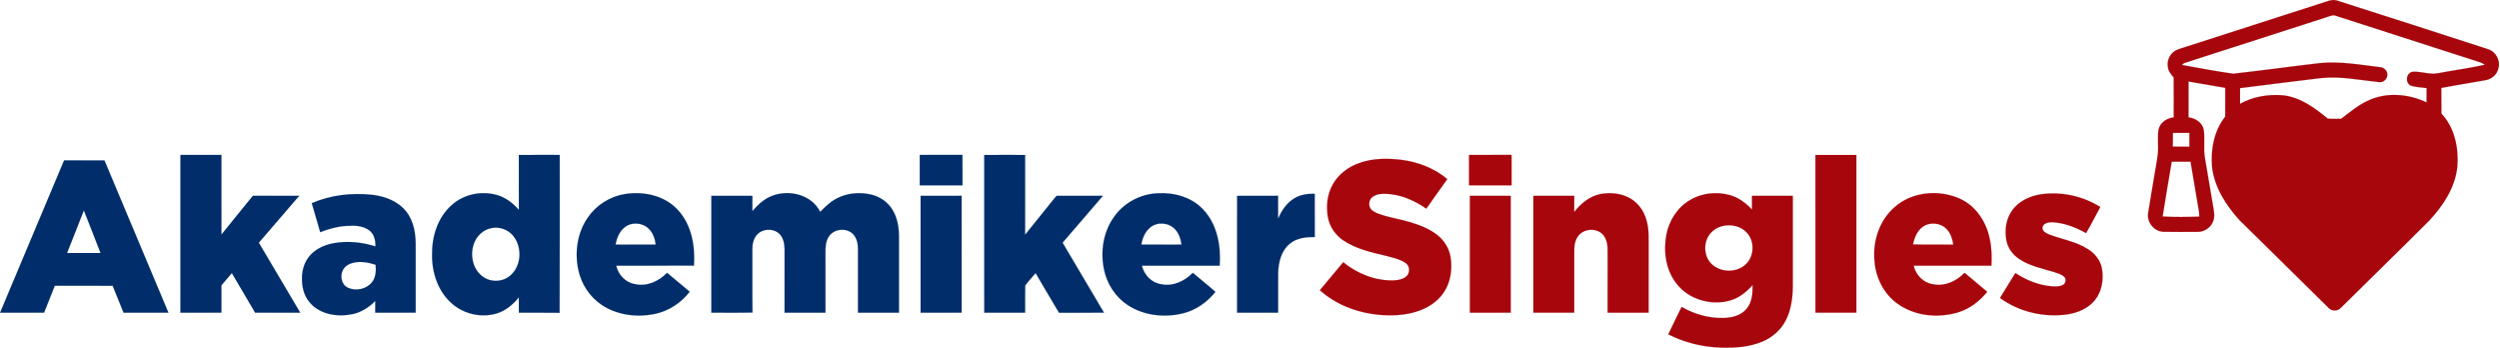
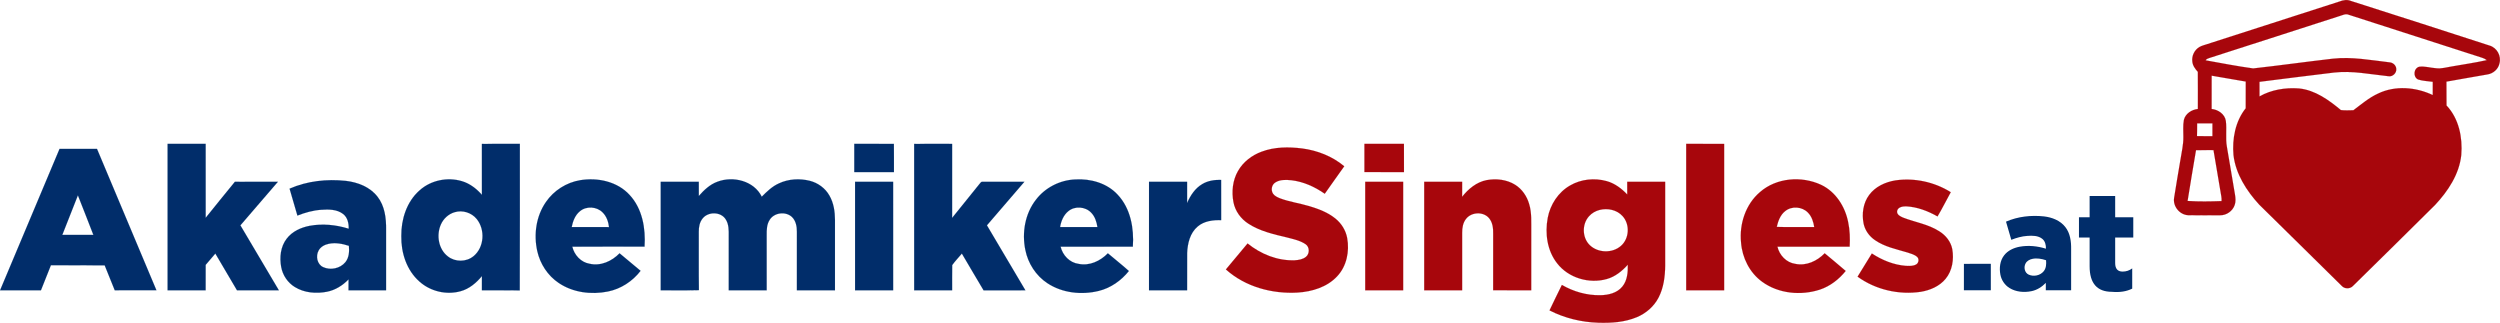
- <svg xmlns="http://www.w3.org/2000/svg" width="2179.321" height="303.134" viewBox="0 0 2179.321 303.134">
-   <g transform="translate(-168.0 0)">
-     <path fill="#A7060C" stroke="#A7060C" stroke-width=".094" stroke-miterlimit="10.43" d="M2196.69 1.403c3.44-1.39 7.3-1.99 10.83-.44 43.38 13.75 86.67 27.84 129.97 41.83 6.95 1.99 11.271 9.78 9.311 16.75-1.13 5.42-5.92 9.55-11.33 10.35-12.79 2.38-25.67 4.31-38.44 6.75.09 7.47-.05 14.93.08 22.4 11.61 12.27 15.19 30.08 13.85 46.47-1.9 18.08-12.44 33.88-24.56 46.88-25.5 25.48-51.36 50.61-77.01 75.95-2.71 3.05-7.94 3.11-10.66.08-25.89-25.44-51.66-51.01-77.59-76.4-11.85-12.98-21.93-28.59-24.04-46.39-1.32-15.31 1.69-31.7 11.46-43.95.06-8.37.03-16.75.04-25.12-10.68-1.86-21.35-3.71-32.03-5.52-.01 10.43 0 20.86-.02 31.29 6.11.61 12.39 4.78 13.34 11.21 1.01 8.03-.46 16.18.97 24.18 2.51 14.94 5.04 29.87 7.59 44.8.57 3.32.88 6.83-.279 10.06-1.94 5.58-7.61 9.6-13.521 9.52-10.05.04-20.1.14-30.14-.05-8.021-.37-14.51-8.43-13.15-16.37 1.76-11.7 3.94-23.35 5.82-35.03 1.09-7.36 3-14.65 2.86-22.13.09-5.29-.52-10.65.47-15.88 1.41-5.96 7.31-9.7 13.14-10.31.01-11.62.1-23.24-.04-34.86-2.49-2.79-4.93-5.99-5.17-9.87-.65-5.3 2.08-10.81 6.71-13.49 2.25-1.25 4.78-1.85 7.22-2.67 41.44-13.36 82.859-26.76 124.319-40.04zm-.179 13.71c-40.71 13.12-81.41 26.27-122.13 39.35-1.29.47-2.8.87-3.46 2.18 14.85 2.68 29.71 5.57 44.649 7.61 24.99-2.77 49.92-6.29 74.91-9.16 17.79-1.93 35.52 1.39 53.15 3.46 3.149.2 6.1 2.78 6.27 6.03.48 3.93-3.37 7.69-7.3 6.97-16.98-1.76-34-5.38-51.13-3.44-23.34 2.78-46.66 5.79-69.98 8.71-.03 4.57-.03 9.15.01 13.72 11.18-6.36 24.41-8.44 37.13-7.49 15.189 1.56 27.91 10.87 39.31 20.31 3.85.46 7.82.22 11.73.15 7.45-5.56 14.649-11.78 23.21-15.68 16.05-7.75 35.49-6.08 51.29 1.43-.03-4.15.02-8.3.02-12.45-4.57-.71-9.3-.73-13.71-2.16-5.09-2.29-4.31-10.7 1.12-12.01 5.33-.61 10.6 1.13 15.93 1.46 4.771.58 9.42-.89 14.101-1.62 11.1-1.99 22.29-3.54 33.3-6.02-1.29-.97-2.72-1.74-4.24-2.2-41.78-13.45-83.56-26.93-125.33-40.4-3.02-1.33-5.99.46-8.85 1.25zm-133.58 100.7c-.08 3.99.02 7.98-.12 11.97 4.83.17 9.67.02 14.52.1-.01-4.02-.01-8.05 0-12.07-4.81-.05-9.61-.05-14.4 0zm-1.04 25.15c-2.64 15.91-5.44 31.79-7.92 47.73 10.61.68 21.3.5 31.93.12.25-3.08-.56-6.1-1.02-9.11-2.22-12.93-4.36-25.86-6.561-38.79-5.479 0-10.96-.01-16.429.05z" />
-   </g>
+ <svg xmlns="http://www.w3.org/2000/svg" width="2347.321" height="303.134" viewBox="0 0 2347.321 303.134">
+   <path fill="#A7060C" stroke="#A7060C" stroke-width=".094" stroke-miterlimit="10.43" d="M2196.69 1.403c3.44-1.39 7.3-1.99 10.83-.44 43.38 13.75 86.67 27.84 129.97 41.83 6.95 1.99 11.271 9.78 9.311 16.75-1.13 5.42-5.92 9.55-11.33 10.35-12.79 2.38-25.67 4.31-38.44 6.75.09 7.47-.05 14.93.08 22.4 11.61 12.27 15.19 30.08 13.85 46.47-1.9 18.08-12.44 33.88-24.56 46.88-25.5 25.48-51.36 50.61-77.01 75.95-2.71 3.05-7.94 3.11-10.66.08-25.89-25.44-51.66-51.01-77.59-76.4-11.85-12.98-21.93-28.59-24.04-46.39-1.32-15.31 1.69-31.7 11.46-43.95.06-8.37.03-16.75.04-25.12-10.68-1.86-21.35-3.71-32.03-5.52-.01 10.43 0 20.86-.02 31.29 6.11.61 12.39 4.78 13.34 11.21 1.01 8.03-.46 16.18.97 24.18 2.51 14.94 5.04 29.87 7.59 44.8.57 3.32.88 6.83-.279 10.06-1.94 5.58-7.61 9.6-13.521 9.52-10.05.04-20.1.14-30.14-.05-8.021-.37-14.51-8.43-13.15-16.37 1.76-11.7 3.94-23.35 5.82-35.03 1.09-7.36 3-14.65 2.86-22.13.09-5.29-.52-10.65.47-15.88 1.41-5.96 7.31-9.7 13.14-10.31.01-11.62.1-23.24-.04-34.86-2.49-2.79-4.93-5.99-5.17-9.87-.65-5.3 2.08-10.81 6.71-13.49 2.25-1.25 4.78-1.85 7.22-2.67 41.44-13.36 82.859-26.76 124.319-40.04zm-.179 13.71c-40.71 13.12-81.41 26.27-122.13 39.35-1.29.47-2.8.87-3.46 2.18 14.85 2.68 29.71 5.57 44.649 7.61 24.99-2.77 49.92-6.29 74.91-9.16 17.79-1.93 35.52 1.39 53.15 3.46 3.149.2 6.1 2.78 6.27 6.03.48 3.93-3.37 7.69-7.3 6.97-16.98-1.76-34-5.38-51.13-3.44-23.34 2.78-46.66 5.79-69.98 8.71-.03 4.57-.03 9.15.01 13.72 11.18-6.36 24.41-8.44 37.13-7.49 15.189 1.56 27.91 10.87 39.31 20.31 3.85.46 7.82.22 11.73.15 7.45-5.56 14.649-11.78 23.21-15.68 16.05-7.75 35.49-6.08 51.29 1.43-.03-4.15.02-8.3.02-12.45-4.57-.71-9.3-.73-13.71-2.16-5.09-2.29-4.31-10.7 1.12-12.01 5.33-.61 10.6 1.13 15.93 1.46 4.771.58 9.42-.89 14.101-1.62 11.1-1.99 22.29-3.54 33.3-6.02-1.29-.97-2.72-1.74-4.24-2.2-41.78-13.45-83.56-26.93-125.33-40.4-3.02-1.33-5.99.46-8.85 1.25zm-133.58 100.7c-.08 3.99.02 7.98-.12 11.97 4.83.17 9.67.02 14.52.1-.01-4.02-.01-8.05 0-12.07-4.81-.05-9.61-.05-14.4 0zm-1.04 25.15c-2.64 15.91-5.44 31.79-7.92 47.73 10.61.68 21.3.5 31.93.12.25-3.08-.56-6.1-1.02-9.11-2.22-12.93-4.36-25.86-6.561-38.79-5.479 0-10.96-.01-16.429.05z" />
  <path fill="#012D6A" stroke="#012D6A" stroke-width=".094" stroke-miterlimit="10.43" d="M452.46 135.133c11.88-.12 23.76-.03 35.64-.05-.06 45.86.14 91.73-.1 137.58-11.84-.19-23.68-.02-35.52-.08-.01-4.46-.02-8.92.01-13.37-5.28 6.38-11.91 12.04-20.06 14.22-13.34 3.71-28.39.14-38.66-9.14-11.98-10.57-17.26-27.03-16.95-42.68-.18-15.68 5.03-32.18 17.05-42.78 10.56-9.61 26.18-12.78 39.78-8.74 7.45 2.18 13.77 7.08 18.83 12.85-.029-15.94.02-31.88-.02-47.81zm-25.47 64.07c-5.86 1.64-10.7 6.13-13.1 11.68-4.35 9.94-2.25 23.11 6.64 29.89 6.86 5.43 17.36 5.36 24.09-.24 10.15-8.26 11.12-24.99 2.96-34.94-4.83-5.94-13.239-8.6-20.59-6.39zm431.341-64.07c11.88-.11 23.77-.05 35.65-.03-.02 23.17.01 46.34-.01 69.51 8.57-10.66 17.24-21.25 25.76-31.95.77-.79 1.41-2.21 2.76-1.95 13.1-.03 26.2.01 39.31-.01-11.66 13.67-23.46 27.22-35.16 40.86 12.02 20.36 24.1 40.67 36.13 61.02-13.08.02-26.16-.05-39.24.03-6.9-11.45-13.59-23.03-20.41-34.54-3 3.63-6.34 7-9.06 10.83-.22 7.88-.01 15.78-.08 23.67-11.88.01-23.76.01-35.63 0-.02-45.81.03-91.62-.02-137.44z" />
  <path fill="#A7060C" stroke="#A7060C" stroke-width=".094" stroke-miterlimit="10.43" d="M1583.221 135.093c11.88-.02 23.75-.03 35.64.01-.02 45.82 0 91.65-.01 137.48h-35.62c-.01-45.83-.001-91.66-.01-137.49z" />
  <path fill="#012D6A" stroke="#012D6A" stroke-width=".094" stroke-miterlimit="10.43" d="M157.351 135.083c11.92-.01 23.83-.01 35.75 0 .01 23.15-.01 46.29.01 69.43 9.17-11.27 18.19-22.67 27.45-33.86 13.44.13 26.88.02 40.33.05-11.71 13.65-23.48 27.24-35.19 40.87 12.03 20.34 24.1 40.65 36.12 61-13.1.03-26.2 0-39.3.01-6.78-11.51-13.58-23.01-20.34-34.53-3.03 3.54-6.09 7.07-9.08 10.64-.01 7.97.02 15.93-.02 23.89-11.91-.01-23.82.01-35.73-.01 0-45.83-.01-91.66 0-137.49zm644.75 0c12.4-.03 24.8.04 37.19-.03.13 8.84.02 17.68.06 26.52-12.42.02-24.83.01-37.25 0 0-8.83-.01-17.66 0-26.49z" />
  <path fill="#A7060C" stroke="#A7060C" stroke-width=".094" stroke-miterlimit="10.43" d="M1281.101 135.083c12.37-.02 24.73.01 37.1-.01.05 8.83 0 17.66.03 26.49-12.38.04-24.76.01-37.13.02-.01-8.84-.01-17.67 0-26.5zm-96.641 7.38c12.16-4.62 25.51-4.65 38.25-3.05 14.32 1.88 28.31 7.39 39.44 16.69-6.21 8.53-12.13 17.26-18.3 25.81-9.29-6.51-19.97-11.36-31.3-12.7-5.08-.44-10.71-.81-15.16 2.13-3.45 2.16-4.33 7.2-2.11 10.53 1.561 2.25 4.19 3.37 6.65 4.39 8.7 3.27 17.98 4.5 26.87 7.16 8.91 2.61 17.88 5.93 25.15 11.87 5.59 4.55 9.61 11.02 10.93 18.13 2.31 12.57-.46 26.59-9.44 36.04-9.41 10.11-23.45 14.34-36.88 15.21-24.08 1.44-49.36-5.35-67.53-21.7 6.811-8.11 13.54-16.28 20.36-24.38 12.4 10.04 28.16 16.42 44.27 15.81 3.67-.23 7.61-.84 10.55-3.26 3.59-2.89 3.55-9.22-.34-11.85-5.16-3.51-11.43-4.76-17.36-6.33-12.5-2.97-25.43-5.85-36.36-12.95-7.12-4.56-12.47-11.92-14.03-20.28-1.83-9.82-.76-20.43 4.29-29.17 4.791-8.5 12.981-14.73 22.05-18.1z" />
  <path fill="#012D6A" stroke="#012D6A" stroke-width=".094" stroke-miterlimit="10.43" d="M55.891 139.833c11.73.01 23.47-.03 35.2.02 18.55 44.26 37.18 88.48 55.79 132.71-13.05.04-26.09.02-39.13.01-3.14-7.81-6.39-15.59-9.46-23.43-16.84-.12-33.68-.03-50.52-.05-3.1 7.83-6.21 15.66-9.34 23.49-12.79 0-25.58.01-38.36-.01 18.61-44.24 37.21-88.49 55.82-132.74zm17.25 43.55c-4.81 12.42-9.77 24.8-14.66 37.19 9.74.01 19.48.01 29.21 0-4.86-12.39-9.6-24.84-14.55-37.19zm471.56-14.18c16.41-2.7 34.93 1.17 46.45 13.84 12 12.9 15.15 31.47 14.03 48.5-22.61.1-45.23 0-67.85.05 1.87 7.86 8.09 14.72 16.25 16.05 10.43 2.44 20.96-2.39 28.14-9.82 6.57 5.5 13.18 10.96 19.74 16.47-7.55 9.8-18.51 16.98-30.68 19.41-15.63 3.14-32.84 1.01-46.21-8.05-10.27-6.87-17.44-17.9-20.11-29.91-3.48-15.63-1.07-32.9 8.2-46.16 7.37-10.74 19.2-18.24 32.04-20.38zm-.25 29.17c-4.48 3.65-6.58 9.31-7.68 14.82 11.69.04 23.38-.02 35.07.04-.59-5.07-2.35-10.24-6.1-13.85-5.511-5.55-15.31-6.11-21.29-1.01zm129.21-27.76c14.75-5.59 34.28-.82 41.58 14.08 4.8-4.81 9.77-9.67 16.07-12.48 8.97-4.25 19.49-4.79 29.06-2.44 7.63 1.96 14.5 6.93 18.37 13.84 4.02 6.9 5.21 15.04 5.23 22.91.01 22.02 0 44.04 0 66.05-11.91.01-23.83.01-35.75 0 0-18.33 0-36.67.01-55.01.04-4.94-.96-10.34-4.68-13.88-5.92-5.5-16.78-4.14-20.97 2.85-2.65 4.17-2.8 9.28-2.74 14.06.02 17.33.01 34.66.01 51.98-11.88.01-23.75.01-35.63 0 .01-16.99-.01-33.98.01-50.98.05-5.31.18-11.1-2.88-15.72-4.53-7.18-16.17-7.35-21.47-.98-2.98 3.49-3.87 8.25-3.79 12.72.11 18.27-.15 36.55.12 54.82-11.94.34-23.91.06-35.86.14 0-33.95-.01-67.91 0-101.86 11.92-.01 23.83-.01 35.75 0 .01 4.44-.03 8.87.03 13.31 4.879-5.55 10.43-10.86 17.53-13.41zm299 16.94c8.67-11.44 22.63-18.5 36.94-19.06 14.41-.86 29.77 3.41 39.77 14.27 12.2 12.9 15.47 31.66 14.28 48.81-22.62.03-45.23-.02-67.84.03 1.94 8.06 8.44 15.03 16.86 16.15 10.26 2.18 20.49-2.67 27.54-9.93 6.51 5.61 13.35 10.85 19.72 16.63-7.21 8.98-17.07 15.97-28.34 18.7-16.13 3.93-34.18 2-48.19-7.27-10.75-7.06-18.18-18.66-20.67-31.22-3.32-16.13-.331-33.96 9.93-47.11zm30.529 10.63c-4.59 3.65-6.94 9.39-7.86 15.04 11.69-.05 23.39.01 35.09-.03-.78-4.9-2.32-9.95-5.91-13.55-5.4-5.7-15.219-6.46-21.32-1.46zm125.701-25.36c5.29-3.19 11.58-4.07 17.67-3.91.08 12.59.02 25.18.03 37.77-7.66-.19-15.97.78-22.01 5.94-7.24 6.05-9.59 15.91-9.94 24.94-.1 11.67-.01 23.35-.04 35.02-11.92-.01-23.84.01-35.76-.01.02-33.95 0-67.91.01-101.86 11.91-.01 23.83 0 35.74-.01.01 6.66.02 13.32 0 19.98 3.059-7.05 7.5-13.91 14.3-17.86z" />
  <path fill="#A7060C" stroke="#A7060C" stroke-width=".094" stroke-miterlimit="10.43" d="M1372.831 184.793c5.78-7.38 13.52-13.78 22.93-15.65 9.07-1.67 18.99-.59 26.91 4.39 6.47 4.06 11 10.76 13.08 18.04 2.59 8.42 1.87 17.32 1.98 26-.01 18.33 0 36.67-.01 55.01-11.92-.01-23.84.02-35.75-.02.03-17.64-.02-35.28.02-52.92.12-5.07-.4-10.6-3.75-14.67-5.33-6.56-16.7-6.05-21.77.56-2.92 3.66-3.65 8.52-3.62 13.08-.01 17.99.01 35.98 0 53.97h-35.62c-.01-33.96-.01-67.92 0-101.87 11.87-.01 23.74-.01 35.62 0 0 4.69 0 9.39-.02 14.08zm101.41-10.65c10.24-5.97 22.92-7.23 34.28-4.09 7.57 2.08 14.01 6.94 19.34 12.57-.02-3.97-.02-7.94-.01-11.91 11.87-.01 23.75 0 35.62 0v78.86c-.13 10.15-1.45 20.6-6.16 29.72-4.29 8.39-11.8 14.9-20.45 18.5-11.39 4.77-23.99 5.6-36.2 5.21-15.85-.51-31.63-4.31-45.77-11.57 3.9-7.95 7.58-16.01 11.61-23.9 10.91 6.32 23.46 9.91 36.11 9.66 7.48-.1 15.69-2.02 20.63-8.08 4.74-5.71 5.32-13.49 5.15-20.6-5.33 5.98-11.84 11.26-19.68 13.45-16.62 4.71-36.08-.95-46.71-14.8-9.33-11.86-11.5-28.01-8.79-42.53 2.33-12.5 9.88-24.16 21.03-30.49zm27.759 22.93c-3.82.95-7.38 2.97-10 5.91-6.83 7.45-6.58 20.36.83 27.34 7.72 7.31 21.06 7.59 29.08.59 7.99-6.86 8.67-20.41 1.5-28.09-5.269-5.84-13.959-7.61-21.41-5.75zm150.48-16.7c15.42-13.53 38.95-15.35 57.24-6.91 13.75 6.44 22.65 20.38 25.53 34.98 1.65 7.59 1.83 15.4 1.44 23.14-22.61.01-45.22-.02-67.83.01 1.87 8.07 8.41 15 16.8 16.16 10.27 2.18 20.53-2.65 27.59-9.94 6.54 5.57 13.28 10.92 19.73 16.59-6.31 7.82-14.52 14.24-24.11 17.47-17.85 5.84-38.87 3.92-54.28-7.29-11.79-8.49-18.811-22.59-19.86-36.95-1.719-17.32 4.3-35.81 17.75-47.26zm23.681 17.84c-4.61 3.6-6.66 9.35-7.93 14.85 11.73.33 23.47.06 35.22.13-.77-4.91-2.32-9.95-5.9-13.56-5.441-5.71-15.271-6.43-21.39-1.42zm103.299-28.8c17.93-2.65 36.82 1.41 52.17 11.05-4.18 7.56-8.02 15.32-12.43 22.75-9.04-5.13-19.14-9.01-29.61-9.49-3.26-.06-8.1.81-8.41 4.84-.11 3.2 3.23 4.7 5.7 5.78 11.33 4.37 23.75 6.2 34.09 12.92 5.99 3.73 10.76 9.7 12.07 16.74 1.64 9.53.04 20.13-6.25 27.75-5.73 7.02-14.53 10.75-23.29 12.21-20.59 3.07-42.45-1.93-59.35-14.2 4.47-7.24 8.89-14.53 13.39-21.76 9.58 6.27 20.55 10.78 32.06 11.62 3.22.14 6.78.34 9.68-1.4 2.32-1.43 2.85-5.17.771-7.03-2.53-2.26-5.93-3.08-9.04-4.13-10.39-3.11-21.39-5.28-30.46-11.55-5.43-3.65-9.53-9.35-10.79-15.81-1.74-9.08-.37-19.11 5.26-26.64 5.72-7.8 15.089-12.09 24.439-13.65z" />
  <path fill="#012D6A" stroke="#012D6A" stroke-width=".094" stroke-miterlimit="10.43" d="M271.891 177.143c16.51-7.23 34.99-9.2 52.81-7.31 11.17 1.28 22.64 5.67 29.7 14.81 6.84 8.68 8.27 20.2 8.08 30.92-.02 19 0 38.01 0 57.02-11.75 0-23.5 0-35.25-.01-.02-3.42-.02-6.85.04-10.27-5.46 5.66-12.38 10.04-20.15 11.58-10.19 2.02-21.41 1.12-30.38-4.45-6.64-4.08-11.3-11.06-12.7-18.71-1.68-9.06-.62-19.21 5.19-26.67 5.16-6.76 13.33-10.46 21.5-12.02 12.2-2.24 24.89-.96 36.68 2.73.16-5.03-1.03-10.6-5.22-13.83-5.79-4.51-13.62-4.46-20.59-3.97-7.71.49-15.2 2.64-22.35 5.45-2.45-8.42-4.82-16.87-7.36-25.27zm27.27 58.04c-2.93 5.19-1.51 12.96 4.2 15.61 6.88 3.22 16.04 1.36 20.89-4.57 3.56-4.28 3.82-10.12 3.36-15.4-6.08-2.03-12.65-3.23-19.01-1.92-3.77.8-7.57 2.78-9.44 6.28zm503.69-64.47c11.91-.01 23.83 0 35.74-.01.01 33.96.01 67.92.01 101.88-11.92 0-23.84.01-35.75-.01v-101.86z" />
  <path fill="#A7060C" stroke="#A7060C" stroke-width=".094" stroke-miterlimit="10.43" d="M1281.851 170.713c11.87-.01 23.75 0 35.62 0 .01 33.95 0 67.91.01 101.87-11.88 0-23.76.01-35.63-.01.009-33.95 0-67.91 0-101.86z" />
+   <path fill="#012D6A" d="M1843.971 247.723C1852.391 247.703 1860.801 247.703 1869.231 247.713C1869.231 255.993 1869.201 264.273 1869.241 272.553C1860.811 272.603 1852.381 272.613 1843.951 272.543C1844.0 264.273 1843.96 255.993 1843.971 247.723ZM1883.499 208.114C1894.643 203.234 1907.117 201.904 1919.146 203.18C1926.685 204.044 1934.428 207.007 1939.193 213.177C1943.81 219.036 1944.775 226.812 1944.647 234.048C1944.634 246.873 1944.647 259.704 1944.647 272.536C1936.716 272.536 1928.785 272.536 1920.853 272.529C1920.84 270.221 1920.84 267.906 1920.88 265.597C1917.195 269.418 1912.524 272.374 1907.279 273.414C1900.401 274.777 1892.827 274.17 1886.773 270.41C1882.291 267.656 1879.145 262.944 1878.2 257.781C1877.066 251.665 1877.782 244.814 1881.703 239.778C1885.186 235.215 1890.701 232.718 1896.216 231.665C1904.451 230.153 1913.017 231.017 1920.975 233.508C1921.083 230.112 1920.28 226.353 1917.451 224.172C1913.543 221.128 1908.258 221.162 1903.553 221.493C1898.349 221.823 1893.293 223.275 1888.467 225.171C1886.813 219.488 1885.213 213.784 1883.499 208.114ZM1901.906 247.291C1899.928 250.794 1900.887 256.039 1904.741 257.828C1909.385 260.001 1915.568 258.746 1918.842 254.743C1921.245 251.854 1921.42 247.912 1921.11 244.348C1917.006 242.978 1912.571 242.168 1908.278 243.052C1905.733 243.592 1903.168 244.929 1901.906 247.291ZM1962 184 H1986 V204 H2003 V223 H1986 V247 Q1986 255 1993 255 Q1998 255 2002 252 V271 Q1994 275 1983 274 Q1962 274 1962 250 V223 H1952 V204 H1962 Z" />
</svg>
